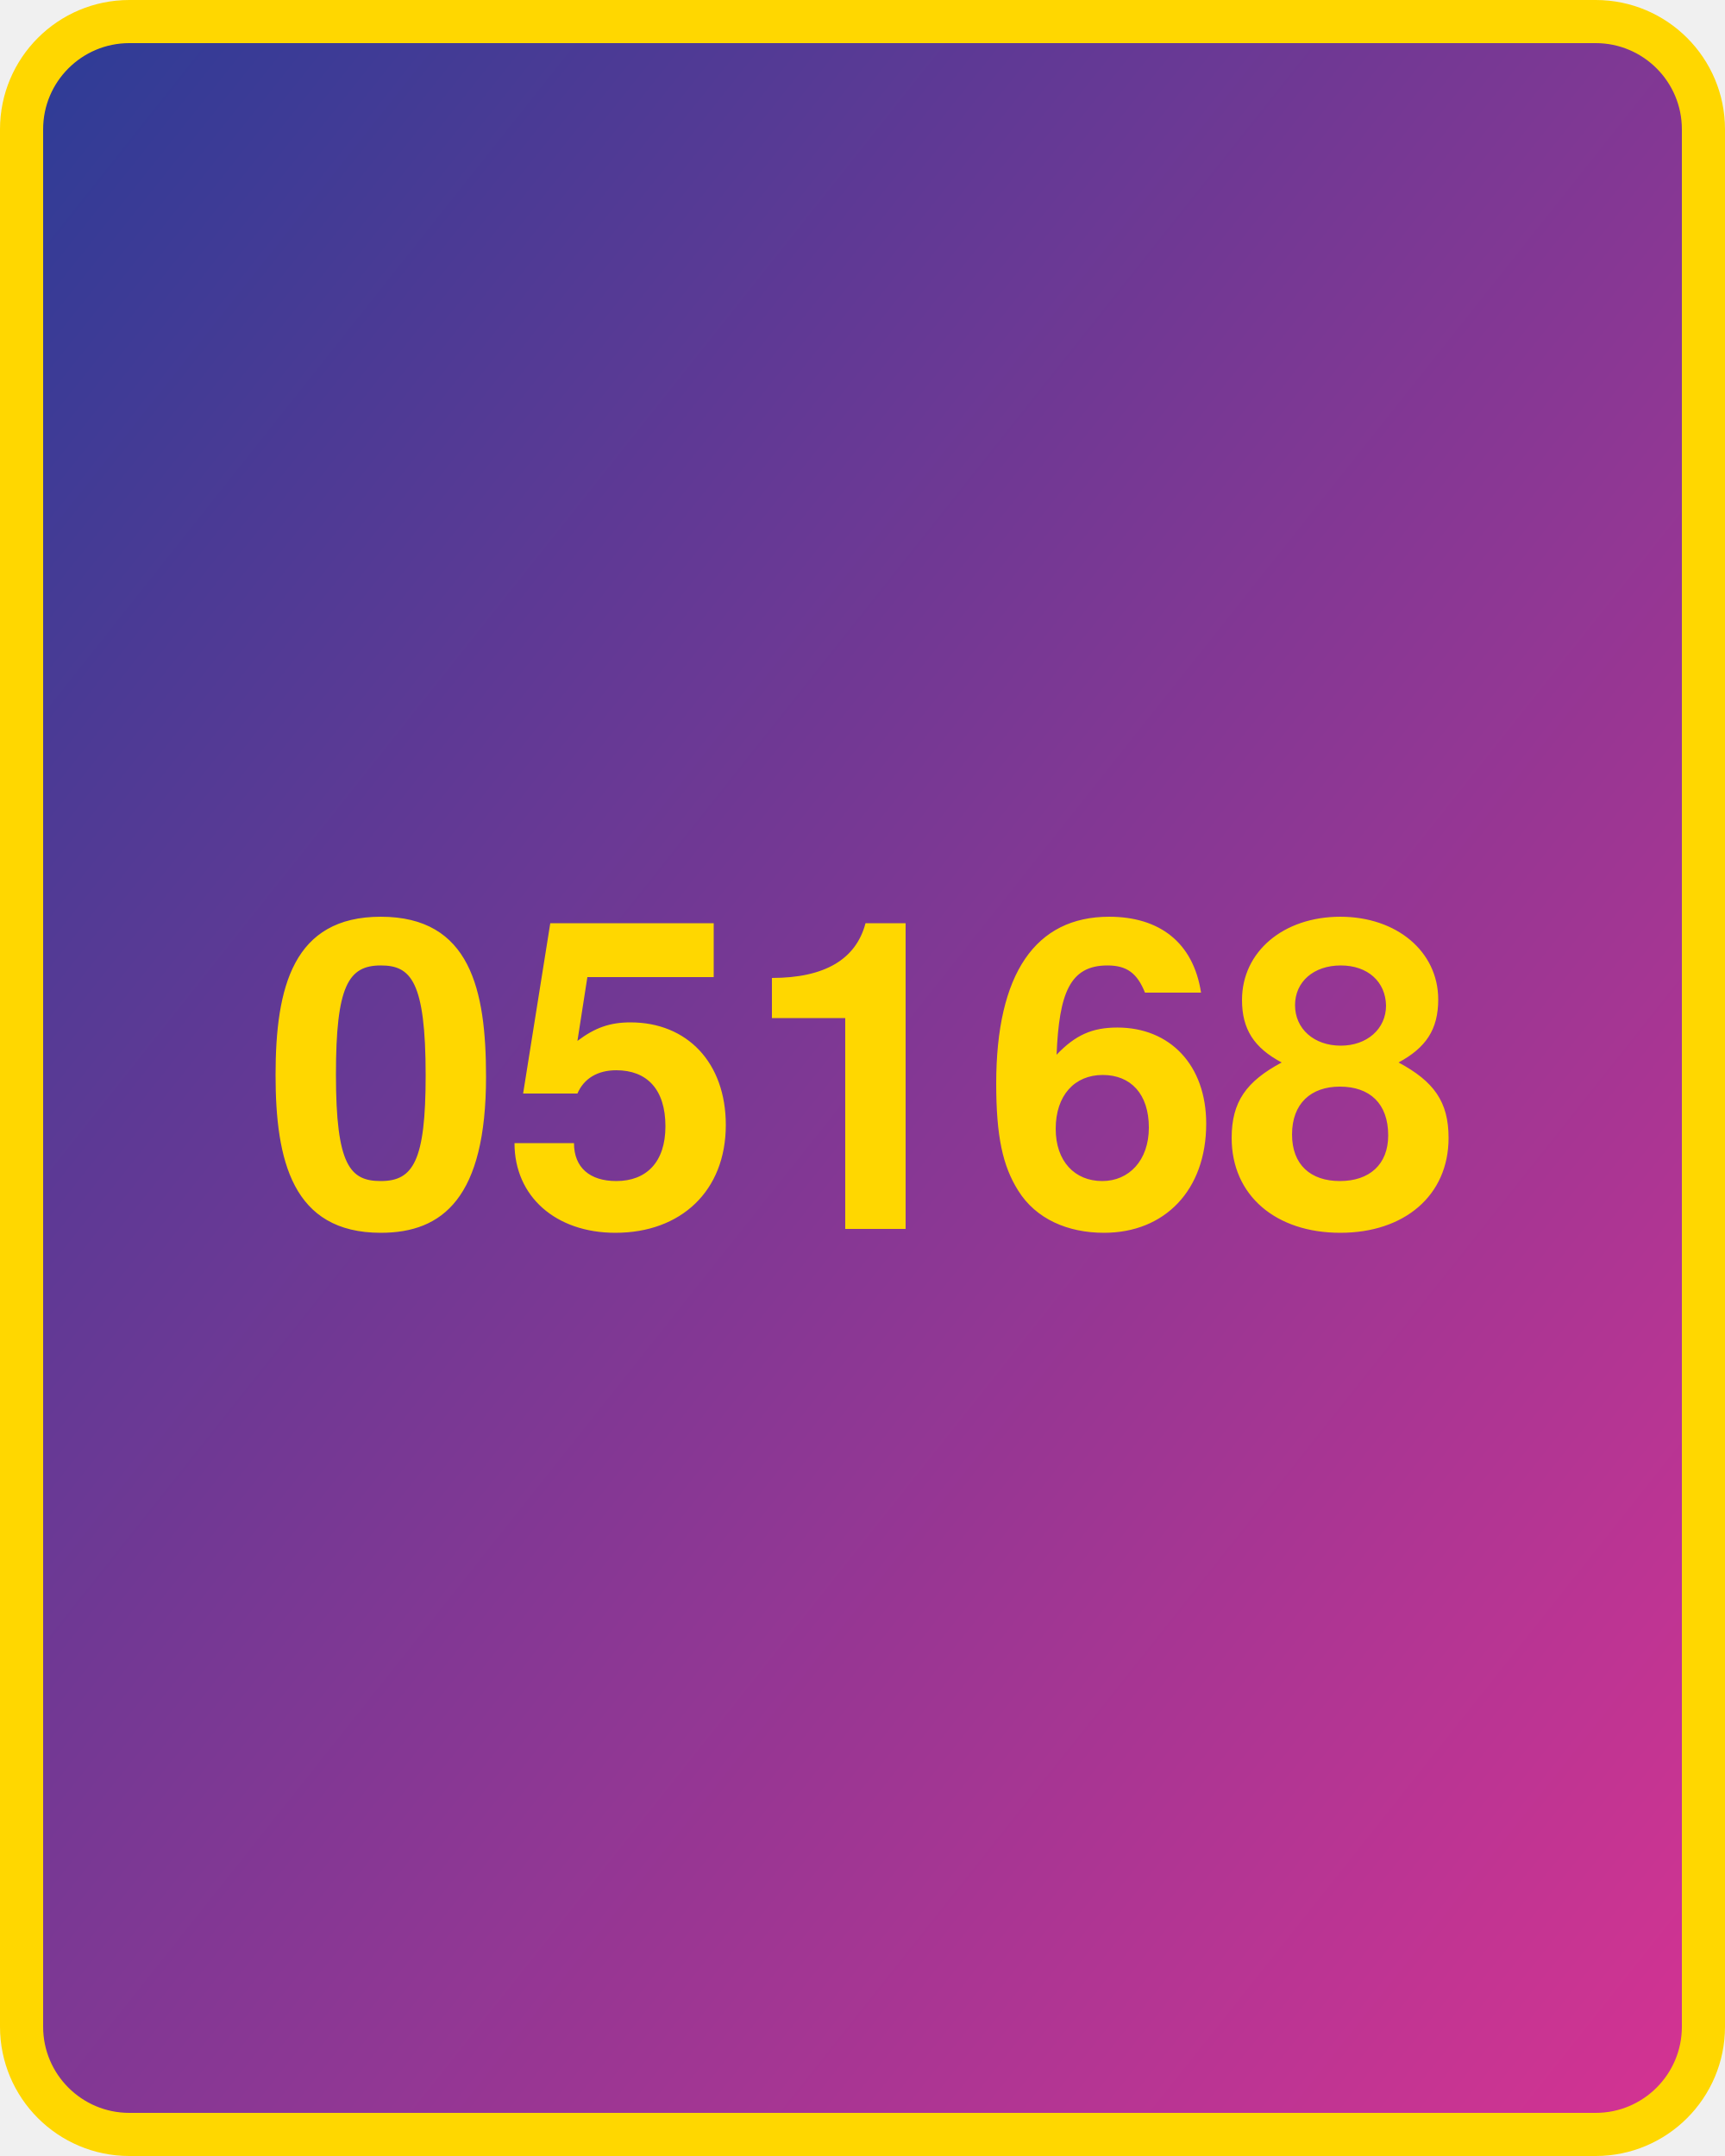
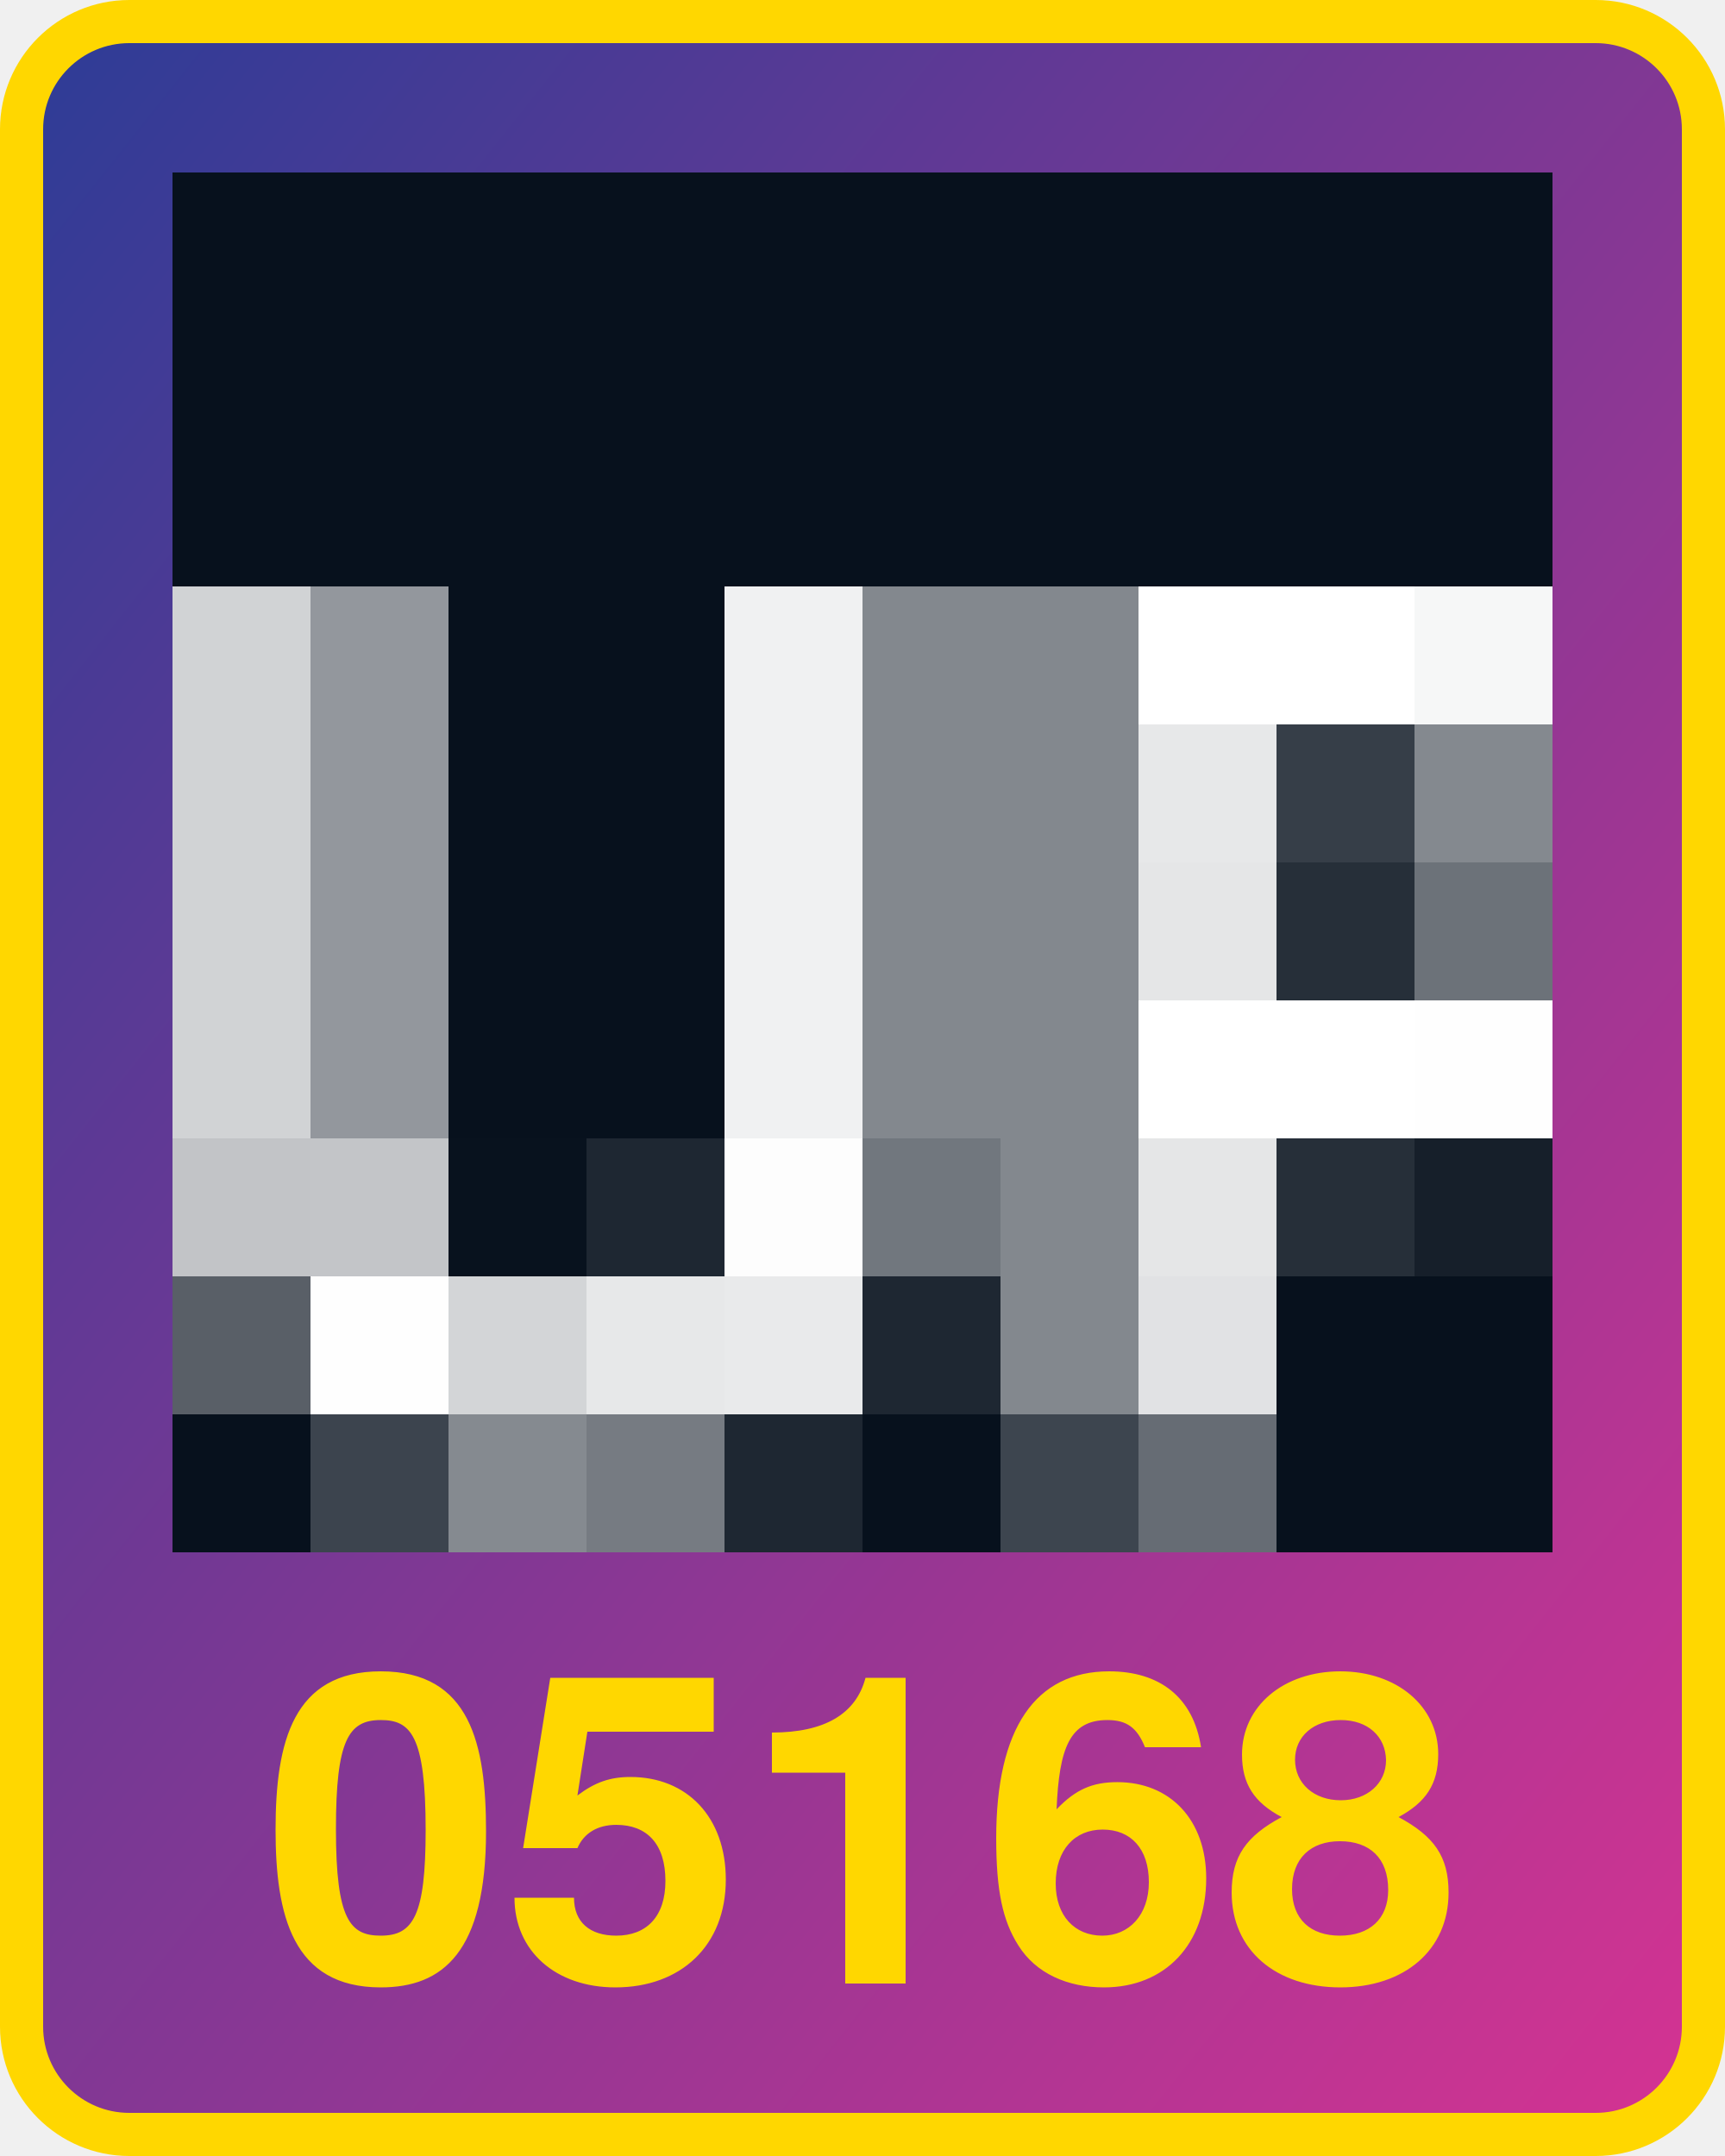
<svg xmlns="http://www.w3.org/2000/svg" width="800" height="1000">
  <defs>
    <linearGradient id="g" x1="0" x2="1" y1="0" y2="1">
      <stop offset="0%" stop-color="#2d3c96" />
      <stop offset="100%" stop-color="#d53392" />
    </linearGradient>
  </defs>
  <rect x="10" y="10" width="780" height="980" fill="url(#g)" rx="50" ry="50" stroke="gold" stroke-width="20" />
-   <text x="400" y="570" width="780" text-anchor="middle" style="font:bold 200px 'Helvetica Neue';fill:gold">05168</text>
+   <text x="400" y="920" width="780" text-anchor="middle" style="font:bold 200px 'Helvetica Neue';fill:gold">05168</text>
+   <g transform="translate(80 80) scale(64)">
+     <rect x="0" y="0" width="1" height="1" fill="#07111d" />
+     <rect x="0" y="1" width="1" height="1" fill="#07111d" />
+     <rect x="0" y="2" width="1" height="1" fill="#07111d" />
+     <rect x="0" y="3" width="1" height="1" fill="#d1d3d5" />
+     <rect x="0" y="4" width="1" height="1" fill="#d1d3d5" />
+     <rect x="0" y="5" width="1" height="1" fill="#d1d3d5" />
+     <rect x="0" y="6" width="1" height="1" fill="#d1d3d5" />
+     <rect x="0" y="7" width="1" height="1" fill="#c2c4c7" />
+     <rect x="0" y="8" width="1" height="1" fill="#595f67" />
+     <rect x="0" y="9" width="1" height="1" fill="#07111d" />
+     <rect x="1" y="0" width="1" height="1" fill="#07111d" />
+     <rect x="1" y="1" width="1" height="1" fill="#07111d" />
+     <rect x="1" y="2" width="1" height="1" fill="#07111d" />
+     <rect x="1" y="3" width="1" height="1" fill="#93979d" />
+     <rect x="1" y="4" width="1" height="1" fill="#93979d" />
+     <rect x="1" y="5" width="1" height="1" fill="#93979d" />
+     <rect x="1" y="6" width="1" height="1" fill="#93979d" />
+     <rect x="1" y="7" width="1" height="1" fill="#c3c5c8" />
+     <rect x="1" y="8" width="1" height="1" fill="#fefefe" />
+     <rect x="1" y="9" width="1" height="1" fill="#3c444e" />
+     <rect x="2" y="0" width="1" height="1" fill="#07111d" />
+     <rect x="2" y="1" width="1" height="1" fill="#07111d" />
+     <rect x="2" y="2" width="1" height="1" fill="#07111d" />
+     <rect x="2" y="3" width="1" height="1" fill="#07111d" />
+     <rect x="2" y="4" width="1" height="1" fill="#07111d" />
+     <rect x="2" y="5" width="1" height="1" fill="#07111d" />
+     <rect x="2" y="6" width="1" height="1" fill="#07111d" />
+     <rect x="2" y="7" width="1" height="1" fill="#08121e" />
+     <rect x="2" y="8" width="1" height="1" fill="#d3d5d7" />
+     <rect x="2" y="9" width="1" height="1" fill="#858a90" />
+     <rect x="3" y="0" width="1" height="1" fill="#07111d" />
+     <rect x="3" y="1" width="1" height="1" fill="#07111d" />
+     <rect x="3" y="2" width="1" height="1" fill="#07111d" />
+     <rect x="3" y="3" width="1" height="1" fill="#07111d" />
+     <rect x="3" y="4" width="1" height="1" fill="#07111d" />
+     <rect x="3" y="5" width="1" height="1" fill="#07111d" />
+     <rect x="3" y="6" width="1" height="1" fill="#07111d" />
+     <rect x="3" y="7" width="1" height="1" fill="#1e2732" />
+     <rect x="3" y="8" width="1" height="1" fill="#e7e8e9" />
+     <rect x="3" y="9" width="1" height="1" fill="#767b82" />
+     <rect x="4" y="0" width="1" height="1" fill="#07111d" />
+     <rect x="4" y="1" width="1" height="1" fill="#07111d" />
+     <rect x="4" y="2" width="1" height="1" fill="#07111d" />
+     <rect x="4" y="3" width="1" height="1" fill="#f0f1f2" />
+     <rect x="4" y="4" width="1" height="1" fill="#f0f1f2" />
+     <rect x="4" y="5" width="1" height="1" fill="#f0f1f2" />
+     <rect x="4" y="6" width="1" height="1" fill="#f0f1f2" />
+     <rect x="4" y="7" width="1" height="1" fill="#fdfdfd" />
+     <rect x="4" y="8" width="1" height="1" fill="#e9eaeb" />
+     <rect x="4" y="9" width="1" height="1" fill="#1e2732" />
+     <rect x="5" y="0" width="1" height="1" fill="#07111d" />
+     <rect x="5" y="1" width="1" height="1" fill="#07111d" />
+     <rect x="5" y="2" width="1" height="1" fill="#07111d" />
+     <rect x="5" y="3" width="1" height="1" fill="#83888e" />
+     <rect x="5" y="4" width="1" height="1" fill="#83888e" />
+     <rect x="5" y="5" width="1" height="1" fill="#83888e" />
+     <rect x="5" y="6" width="1" height="1" fill="#83888e" />
+     <rect x="5" y="7" width="1" height="1" fill="#71777e" />
+     <rect x="5" y="8" width="1" height="1" fill="#1e2732" />
+     <rect x="5" y="9" width="1" height="1" fill="#07111d" />
+     <rect x="6" y="0" width="1" height="1" fill="#07111d" />
+     <rect x="6" y="1" width="1" height="1" fill="#07111d" />
+     <rect x="6" y="2" width="1" height="1" fill="#07111d" />
+     <rect x="6" y="3" width="1" height="1" fill="#83888e" />
+     <rect x="6" y="4" width="1" height="1" fill="#83888e" />
+     <rect x="6" y="5" width="1" height="1" fill="#83888e" />
+     <rect x="6" y="6" width="1" height="1" fill="#83888e" />
+     <rect x="6" y="7" width="1" height="1" fill="#83888e" />
+     <rect x="6" y="8" width="1" height="1" fill="#83888e" />
+     <rect x="6" y="9" width="1" height="1" fill="#3d454f" />
+     <rect x="7" y="0" width="1" height="1" fill="#07111d" />
+     <rect x="7" y="1" width="1" height="1" fill="#07111d" />
+     <rect x="7" y="2" width="1" height="1" fill="#07111d" />
+     <rect x="7" y="3" width="1" height="1" fill="#ffffff" />
+     <rect x="7" y="4" width="1" height="1" fill="#e7e8e9" />
+     <rect x="7" y="5" width="1" height="1" fill="#e5e6e7" />
+     <rect x="7" y="6" width="1" height="1" fill="#ffffff" />
+     <rect x="7" y="7" width="1" height="1" fill="#e5e6e7" />
+     <rect x="7" y="8" width="1" height="1" fill="#e1e2e4" />
+     <rect x="7" y="9" width="1" height="1" fill="#666c74" />
+     <rect x="8" y="0" width="1" height="1" fill="#07111d" />
+     <rect x="8" y="1" width="1" height="1" fill="#07111d" />
+     <rect x="8" y="2" width="1" height="1" fill="#07111d" />
+     <rect x="8" y="3" width="1" height="1" fill="#ffffff" />
+     <rect x="8" y="4" width="1" height="1" fill="#363e48" />
+     <rect x="8" y="5" width="1" height="1" fill="#262f39" />
+     <rect x="8" y="6" width="1" height="1" fill="#ffffff" />
+     <rect x="8" y="7" width="1" height="1" fill="#262f39" />
+     <rect x="8" y="8" width="1" height="1" fill="#07111d" />
+     <rect x="8" y="9" width="1" height="1" fill="#07111d" />
+     <rect x="9" y="0" width="1" height="1" fill="#07111d" />
+     <rect x="9" y="1" width="1" height="1" fill="#07111d" />
+     <rect x="9" y="2" width="1" height="1" fill="#07111d" />
+     <rect x="9" y="3" width="1" height="1" fill="#f6f7f7" />
+     <rect x="9" y="4" width="1" height="1" fill="#84898f" />
+     <rect x="9" y="5" width="1" height="1" fill="#6c7279" />
+     <rect x="9" y="6" width="1" height="1" fill="#fefefe" />
+     <rect x="9" y="7" width="1" height="1" fill="#161f2a" />
+     <rect x="9" y="8" width="1" height="1" fill="#07111d" />
+     <rect x="9" y="9" width="1" height="1" fill="#07111d" />
+   </g>
</svg>
